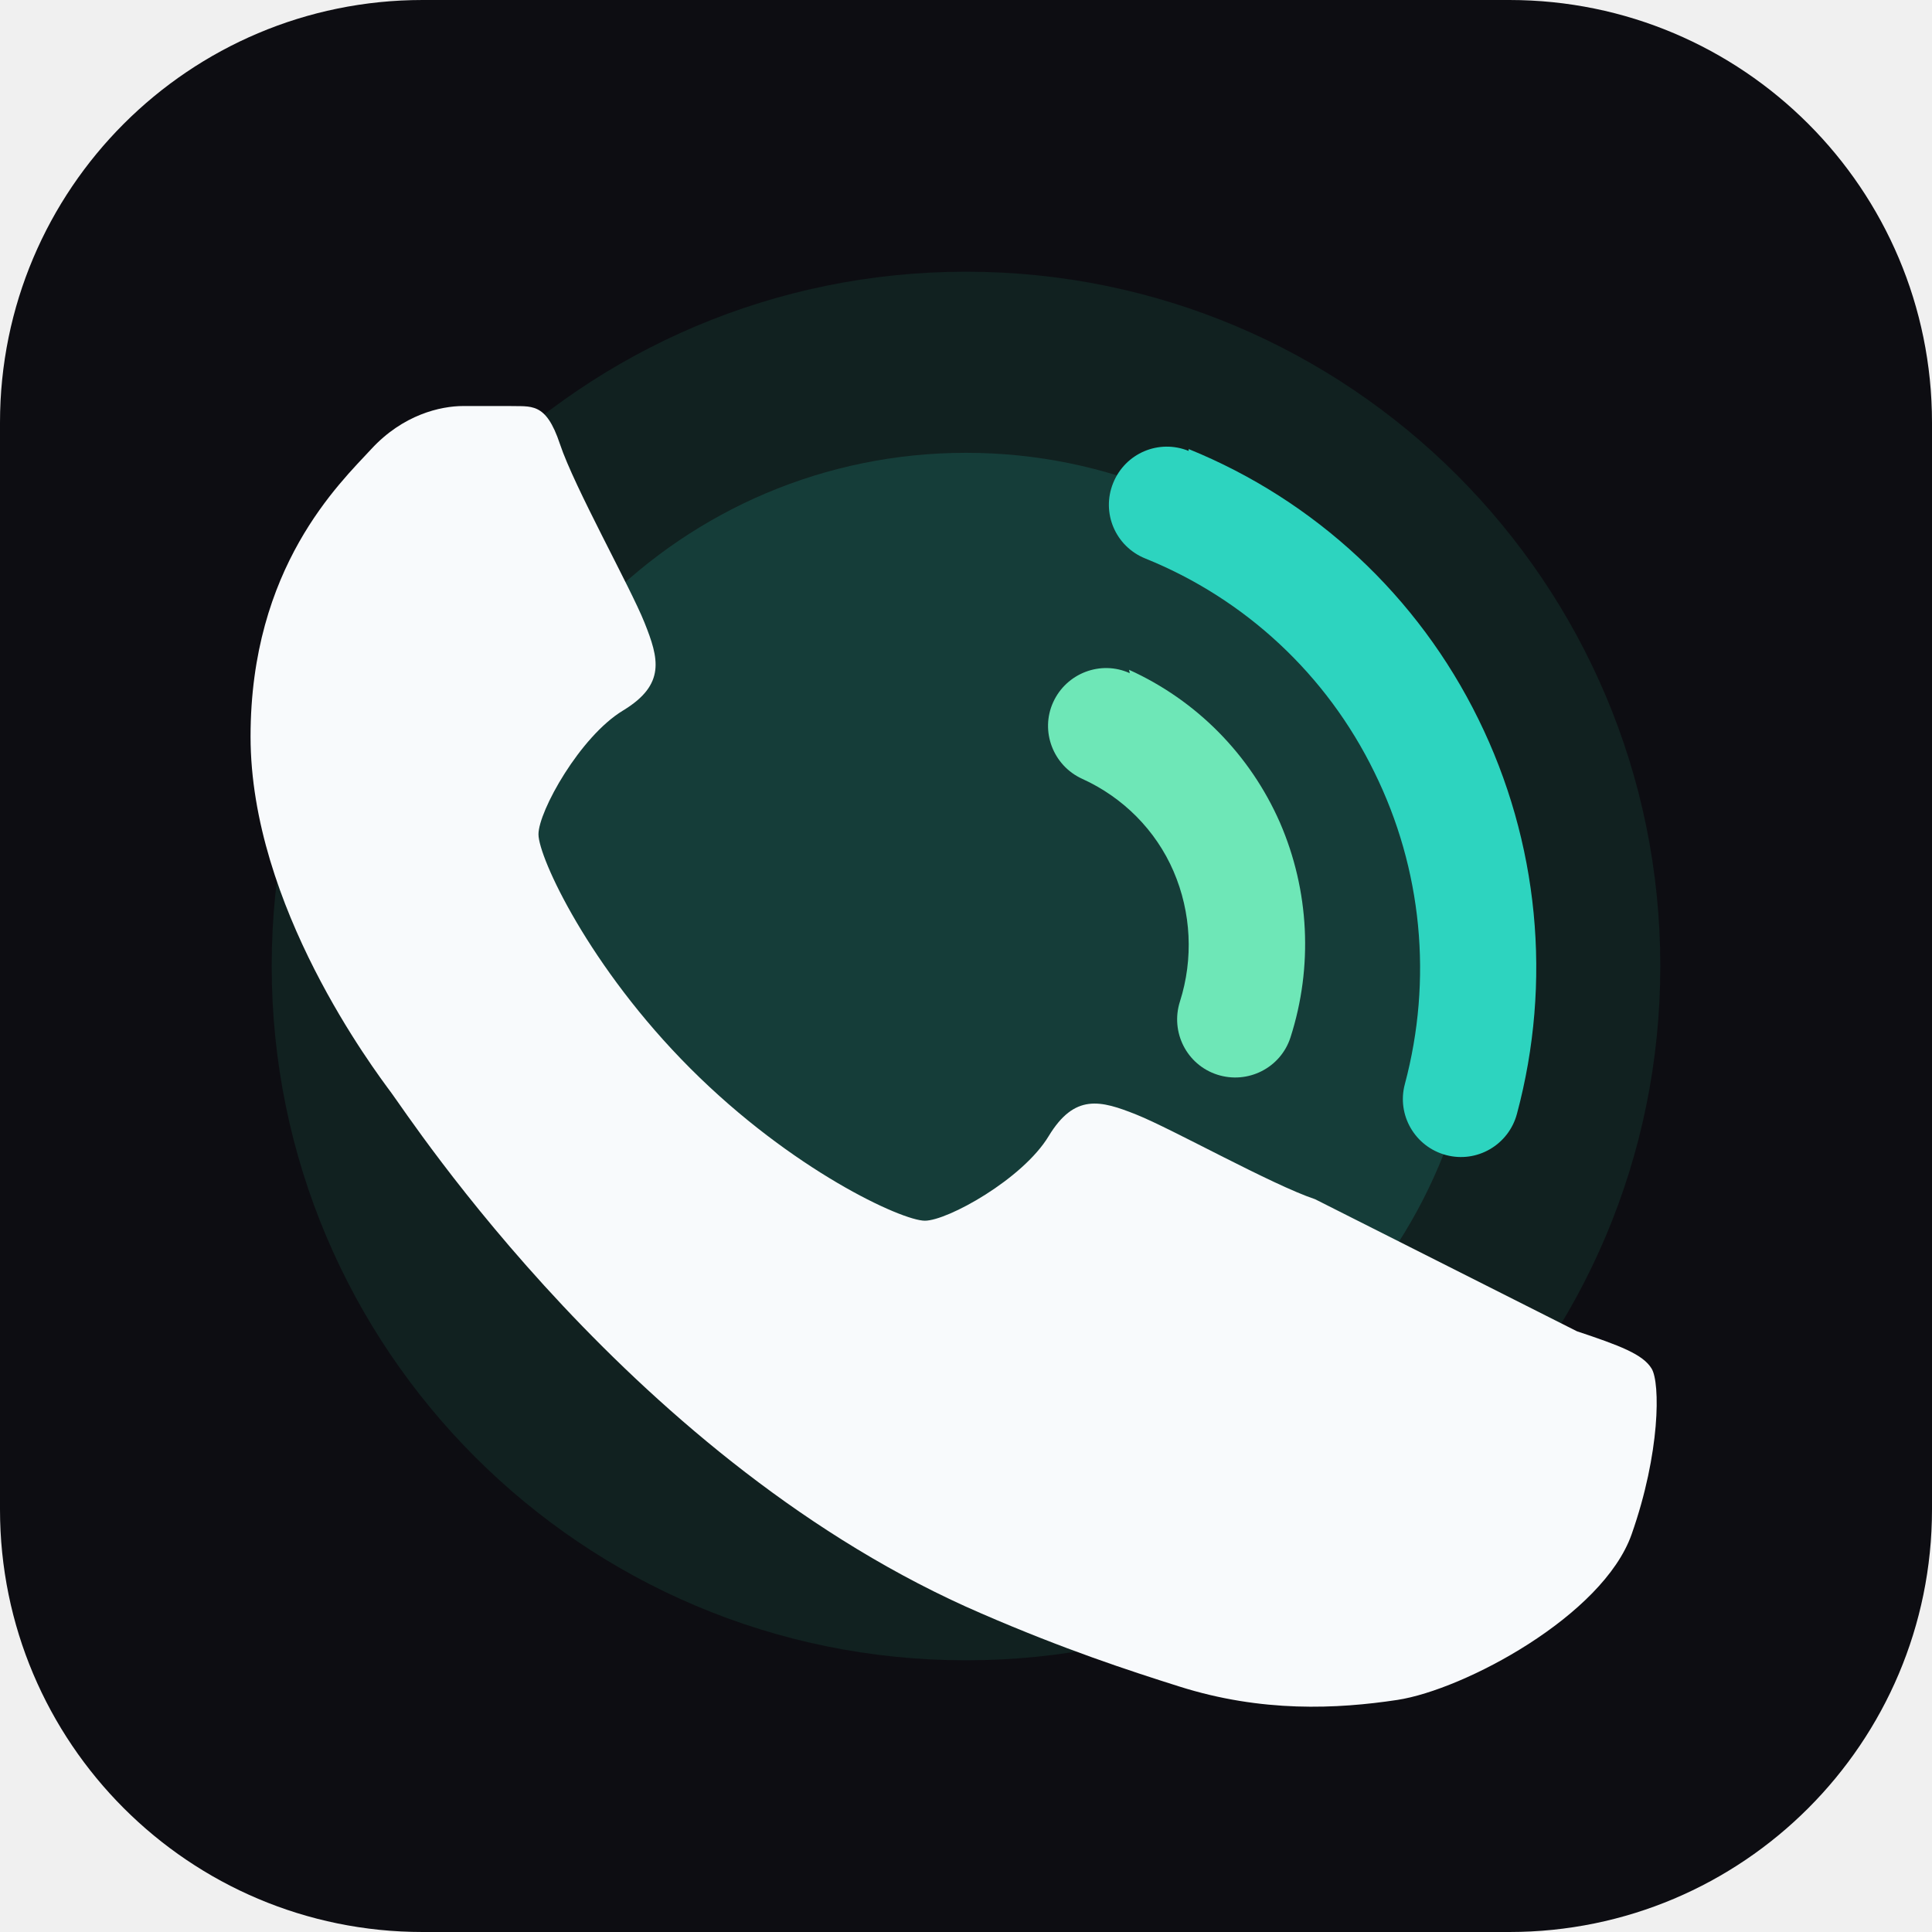
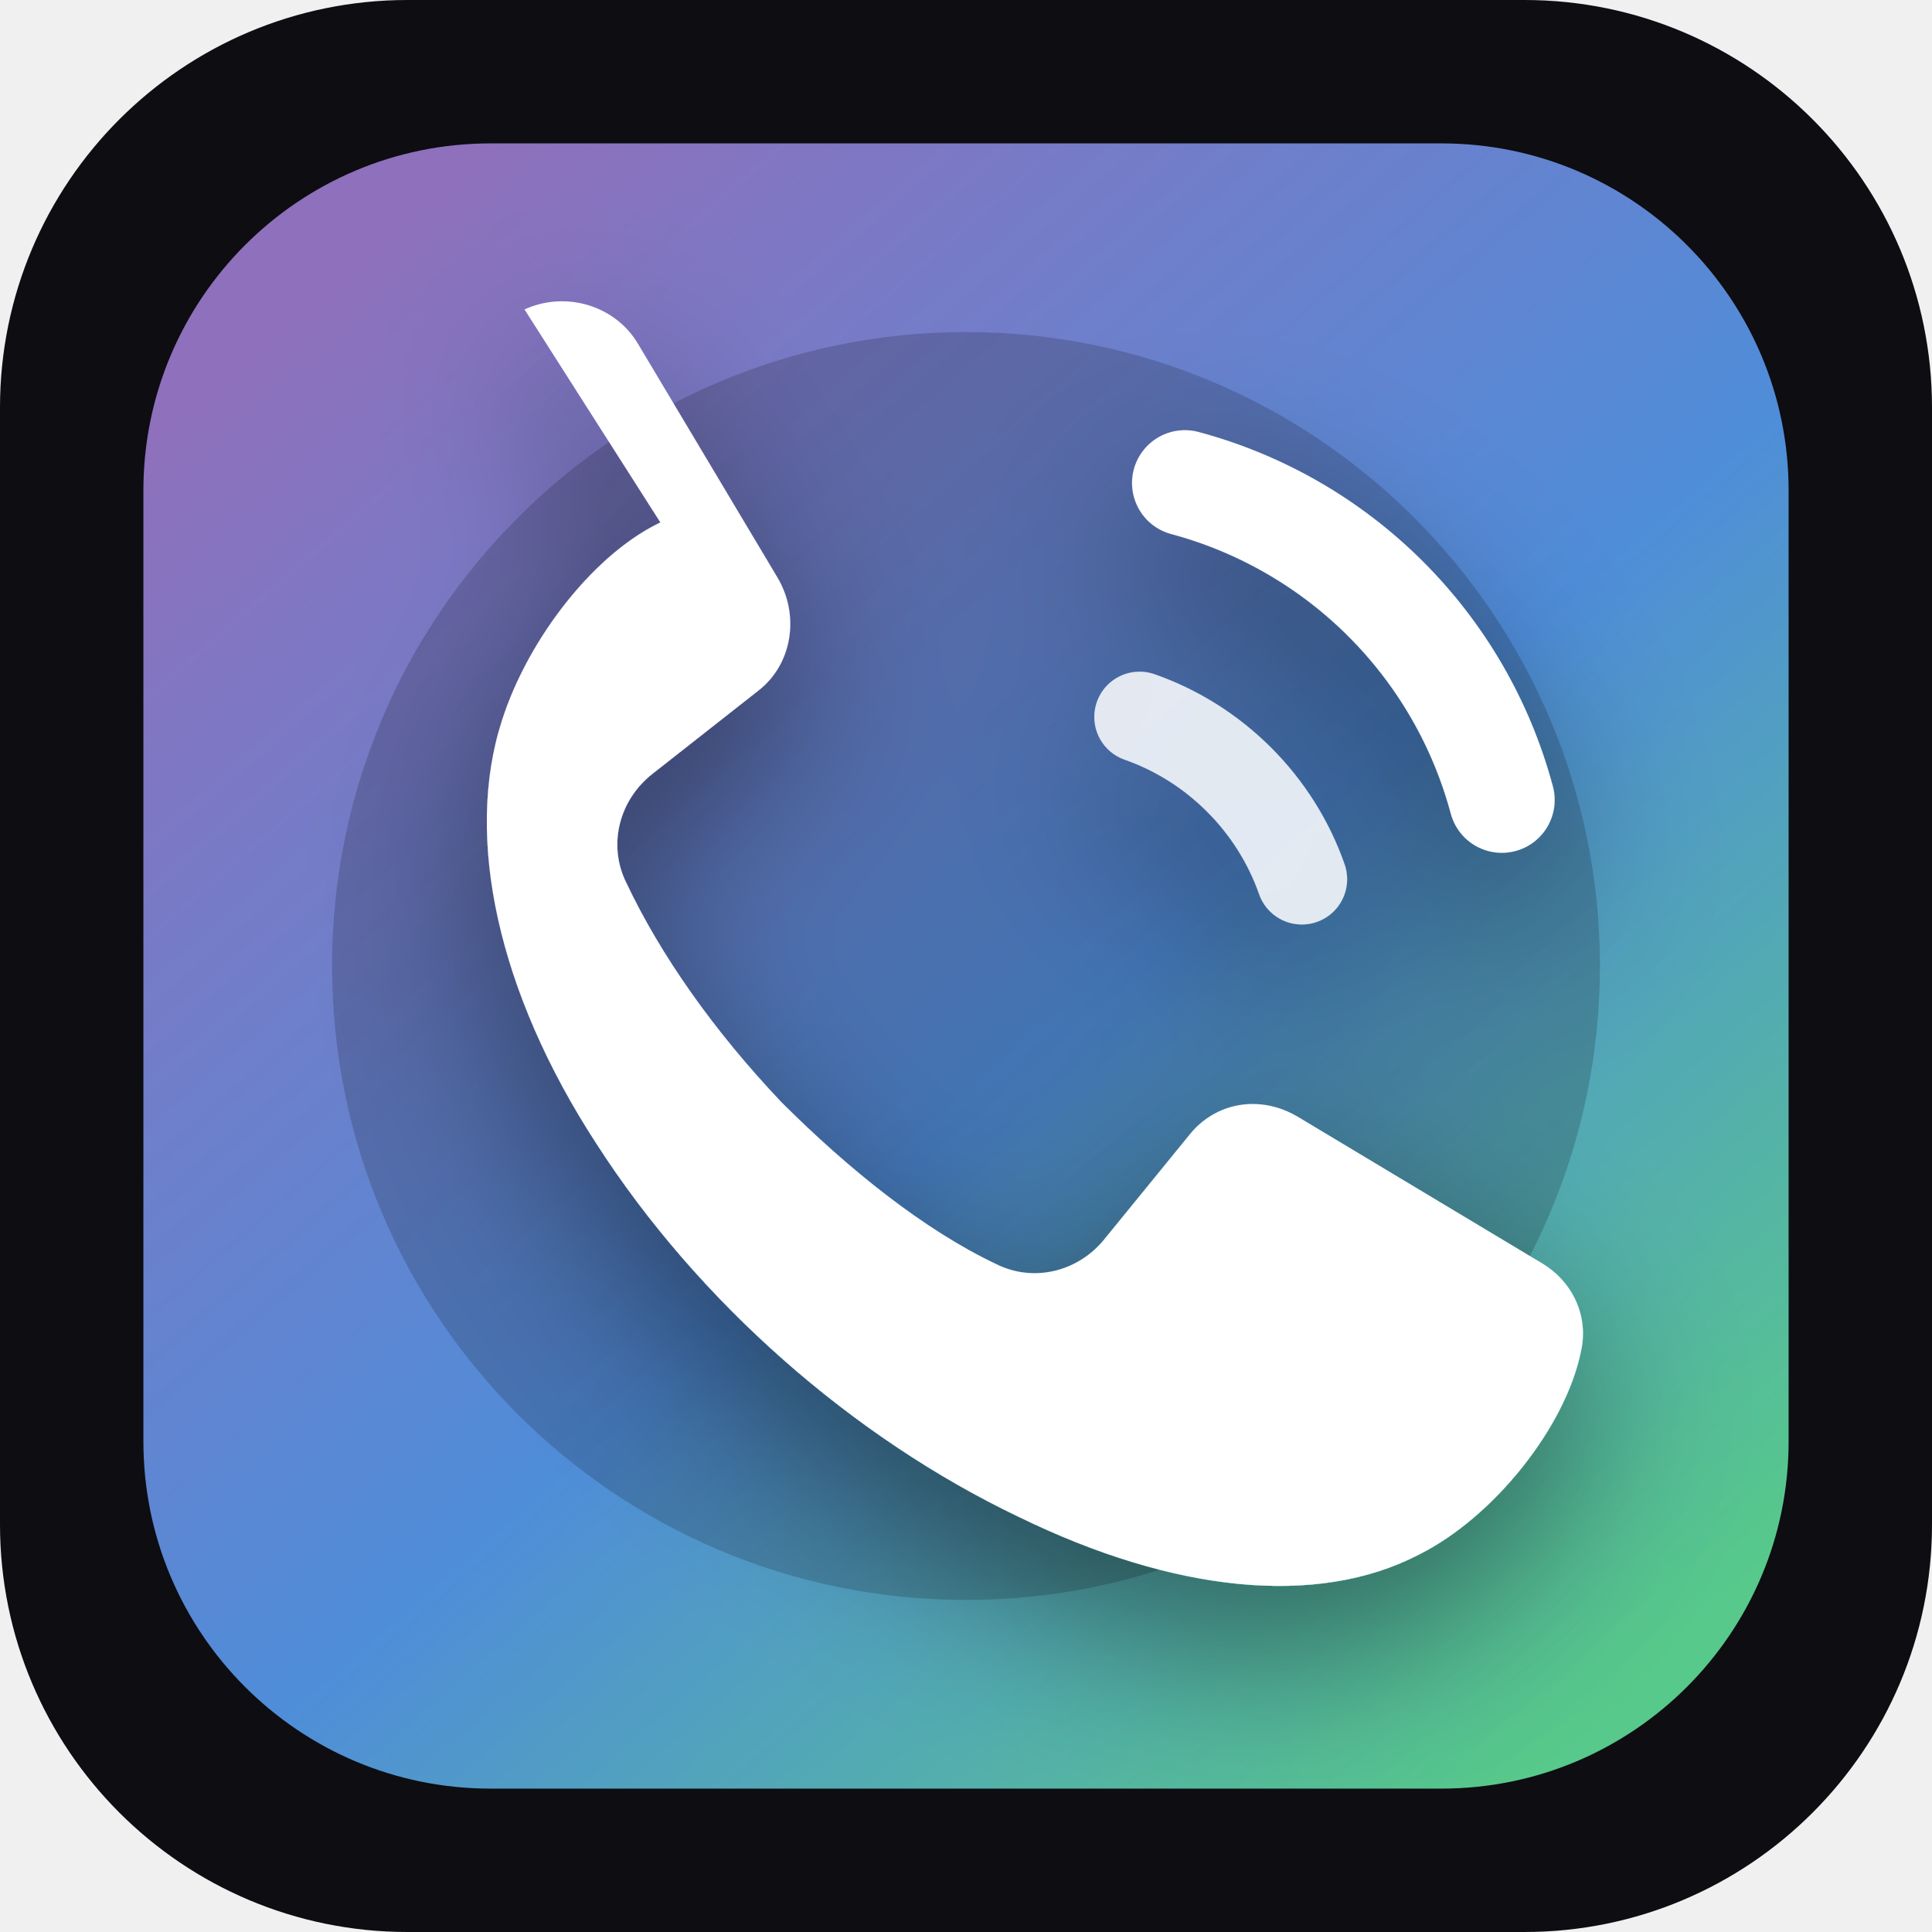
- <svg xmlns="http://www.w3.org/2000/svg" viewBox="0 0 512 512" role="img" aria-label="Мой звонок">
-   <rect width="512" height="512" rx="112" fill="#0d0d12" />
-   <circle cx="256" cy="256" r="184" fill="#1f7a5c" opacity=".18" />
-   <circle cx="256" cy="256" r="136" fill="#2dd4bf" opacity=".16" />
-   <path fill="#f8fafc" d="M348.5 317.8c-11.4-3.8-37.8-18.6-47.3-22.4-9.5-3.8-16.4-5.7-23.3 5.7-6.9 11.4-26.8 22.4-32.8 22.4-6.1 0-35.2-13.4-62.1-40.3-26.9-26.9-40.3-56-40.3-62.1 0-6.1 11-25.9 22.4-32.8 11.4-6.9 9.5-13.8 5.7-23.3-3.8-9.5-18.6-35.9-22.4-47.3-3.8-11.4-7.6-9.9-13.8-10.1h-11.8c-6.1 0-16 2.3-24.4 11.4-8.4 9.1-32 31.3-32 76.2 0 44.9 32.8 88.3 37.3 94.4 4.6 6.1 64.5 98.4 156.4 138 21.9 9.5 39 15.1 52.3 19.3 22 7 42 6 57.9 3.6 17.7-2.7 54.5-22.3 62.1-43.9 7.6-21.6 7.6-40.1 5.3-43.9-2.3-3.8-8.4-6.1-19.8-9.9Z" />
-   <path fill="#2dd4bf" d="M315 119c33.5 13.6 60.8 39 76.8 71.6 16 32.5 19.6 69.6 10.2 104.6-2.2 8.2-10.6 13.1-18.8 10.9-8.2-2.2-13.1-10.6-10.9-18.8 7.4-27.7 4.6-57-8.1-82.7-12.6-25.8-34.2-45.9-60.7-56.6-7.9-3.2-11.7-12.1-8.5-20 3.2-7.9 12.1-11.7 20-8.5Z" />
-   <path fill="#6ee7b7" d="M299.2 177.5c17.9 8.1 32.1 22.5 40 40.5 7.8 18 8.8 38.2 2.8 56.9-2.6 8.1-11.3 12.5-19.4 9.9-8.1-2.6-12.5-11.3-9.9-19.4 3.6-11.3 3-23.6-1.7-34.5-4.7-10.9-13.4-19.6-24.2-24.5-7.7-3.5-11.2-12.6-7.7-20.3 3.5-7.7 12.6-11.2 20.3-7.7Z" />
+ <svg xmlns="http://www.w3.org/2000/svg" viewBox="0 0 512 512" role="img" aria-label="Call for me">
+   <defs>
+     <linearGradient id="bg" x1="96" y1="64" x2="430" y2="448" gradientUnits="userSpaceOnUse">
+       <stop stop-color="#8f70bc" />
+       <stop offset=".55" stop-color="#4f8dd9" />
+       <stop offset="1" stop-color="#57c98a" />
+     </linearGradient>
+     <filter id="shadow" x="-20%" y="-20%" width="140%" height="140%">
+       <feDropShadow dx="0" dy="18" stdDeviation="22" flood-color="#050508" flood-opacity=".42" />
+     </filter>
+   </defs>
+   <rect width="512" height="512" rx="108" fill="#0d0d12" />
+   <rect x="38" y="38" width="436" height="436" rx="92" fill="url(#bg)" />
+   <circle cx="256" cy="256" r="168" fill="#111117" opacity=".2" />
+   <g filter="url(#shadow)">
+     <path d="M176 138c-18 8-36 31-43 53-10 31-1 72 25 112 27 42 68 78 112 99 41 20 79 24 106 10 20-10 39-34 43-54 2-9-2-18-10-23l-65-39c-10-6-22-4-29 5l-22 27c-7 9-19 12-29 7-19-9-39-25-57-43-18-19-32-39-41-58-5-10-2-22 7-29l28-22c9-7 11-20 5-30l-37-62c-6-10-19-14-30-9l37 58Z" fill="#fff" />
+     <path d="M314 128c41 11 73 43 84 84" fill="none" stroke="#fff" stroke-width="28" stroke-linecap="round" />
+     <path d="M302 190c20 7 36 23 43 43" fill="none" stroke="#fff" stroke-width="24" stroke-linecap="round" opacity=".84" />
+   </g>
</svg>
